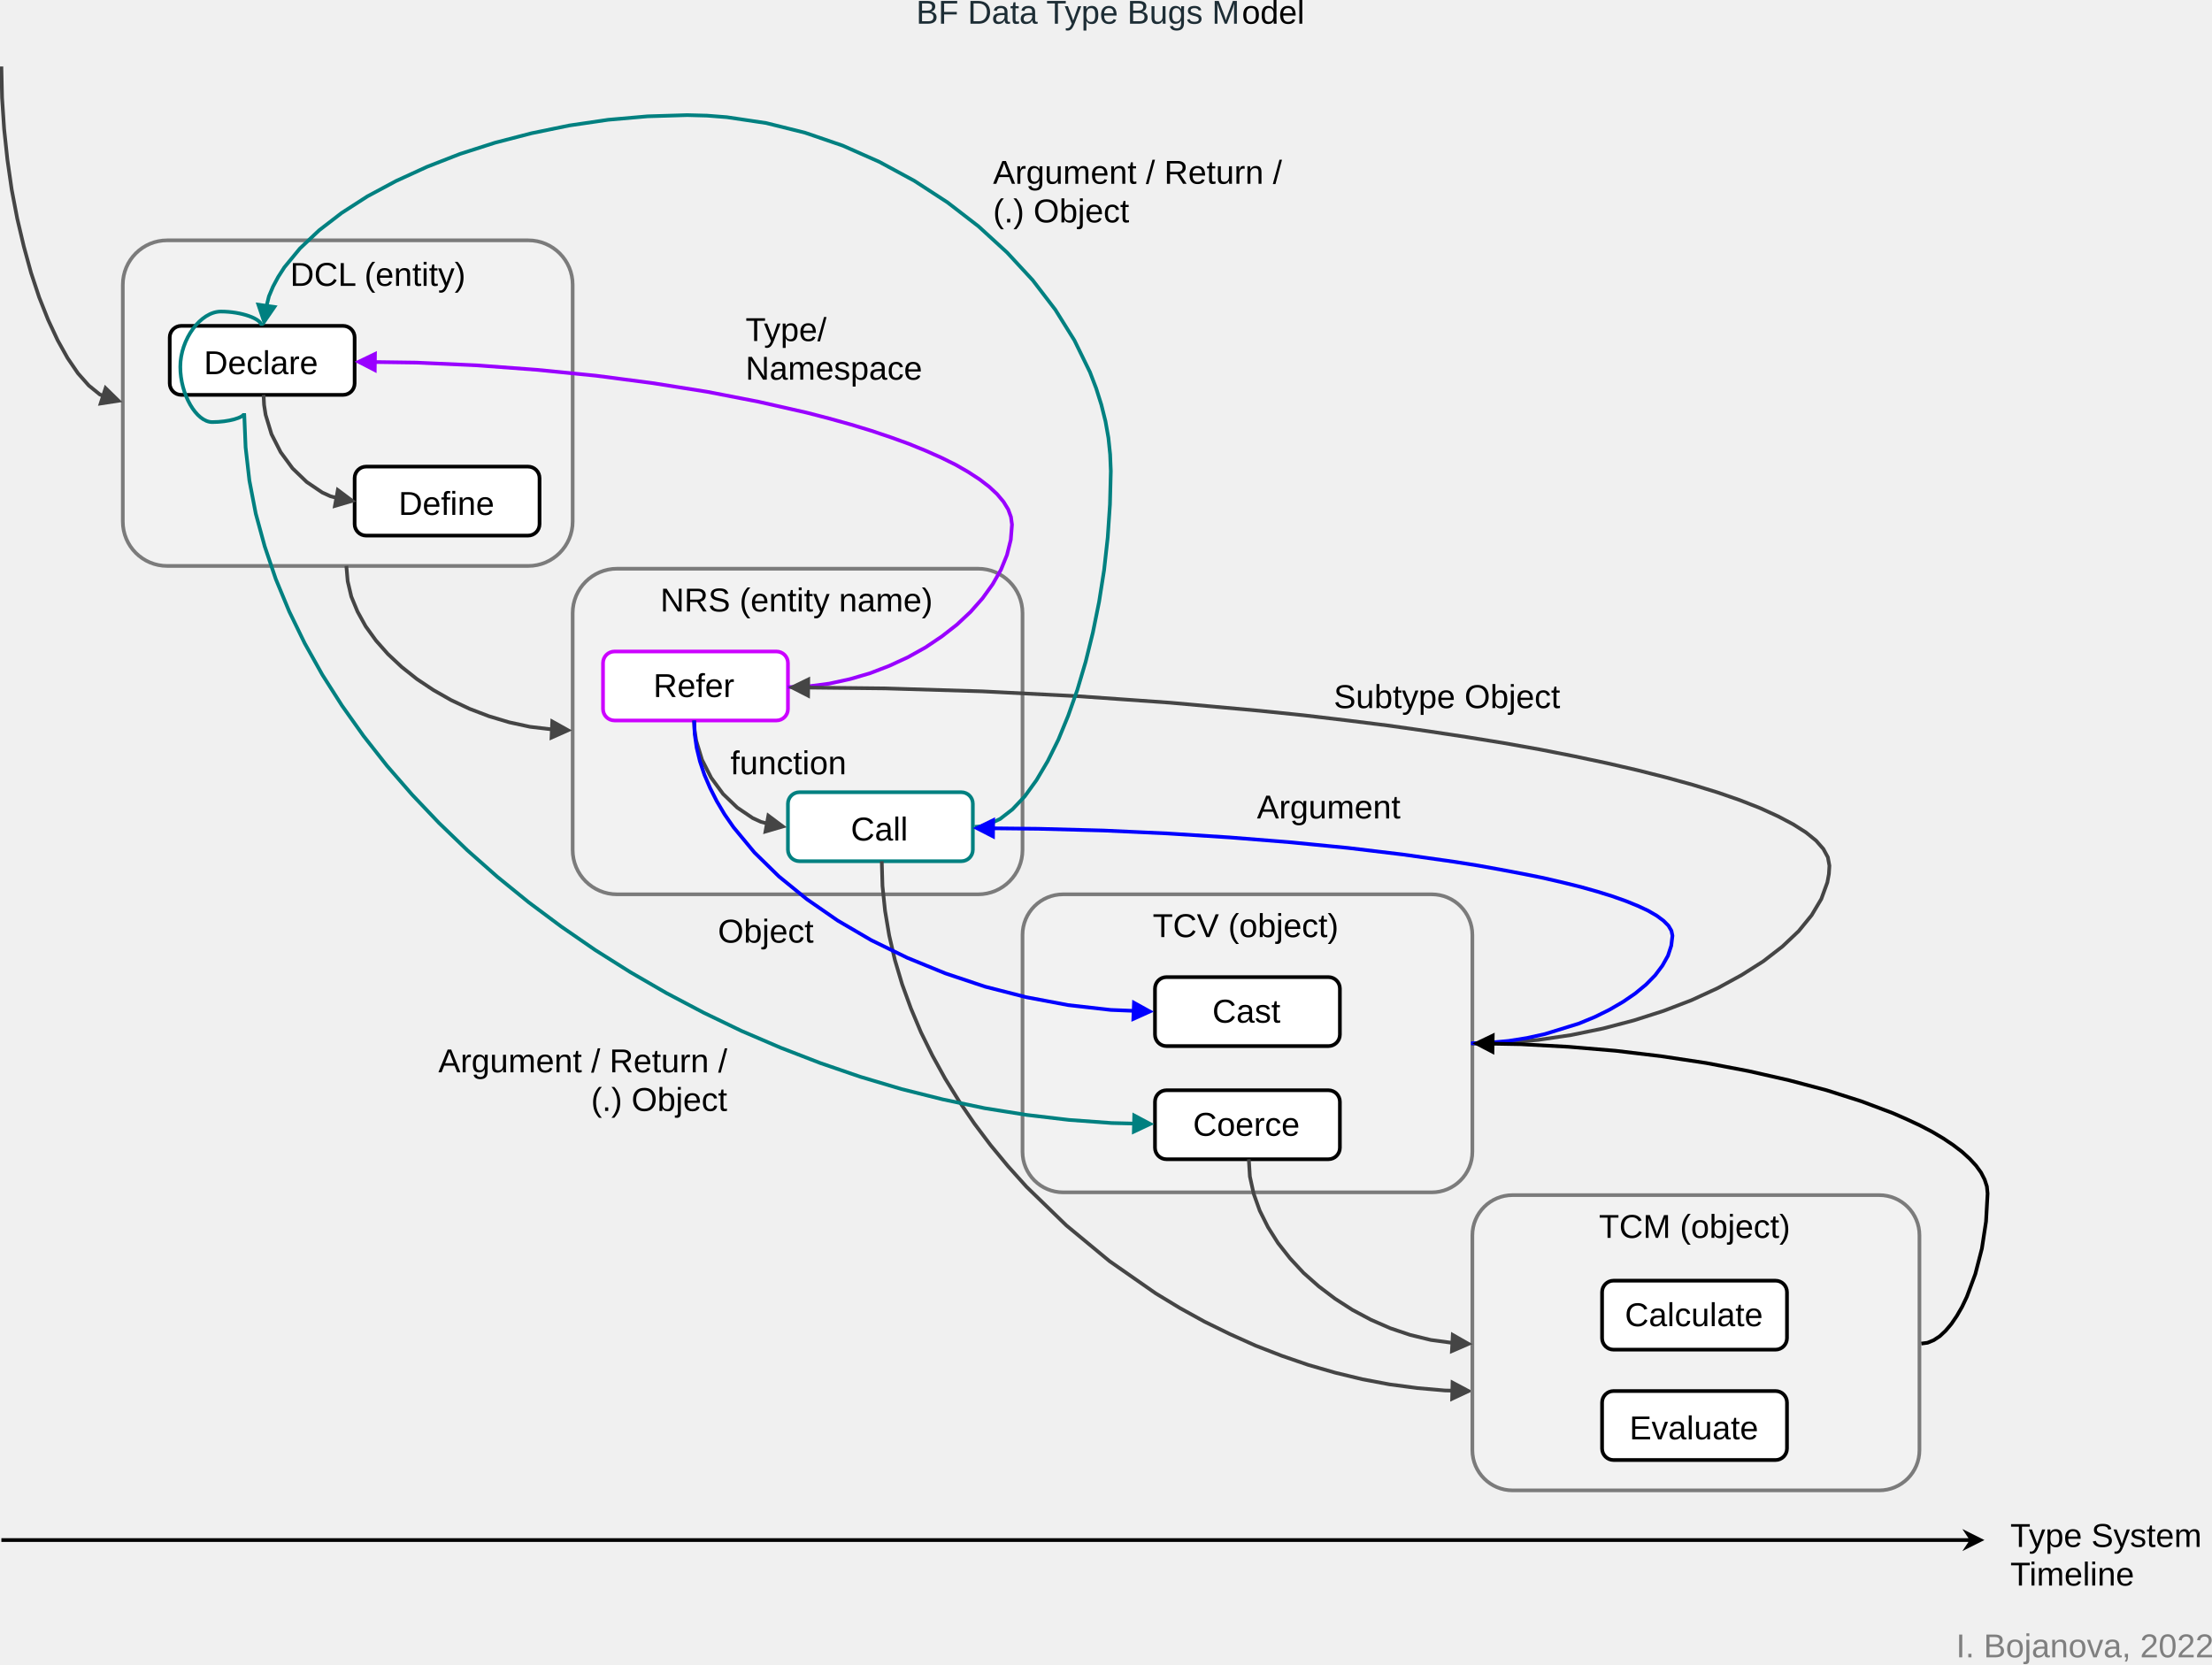
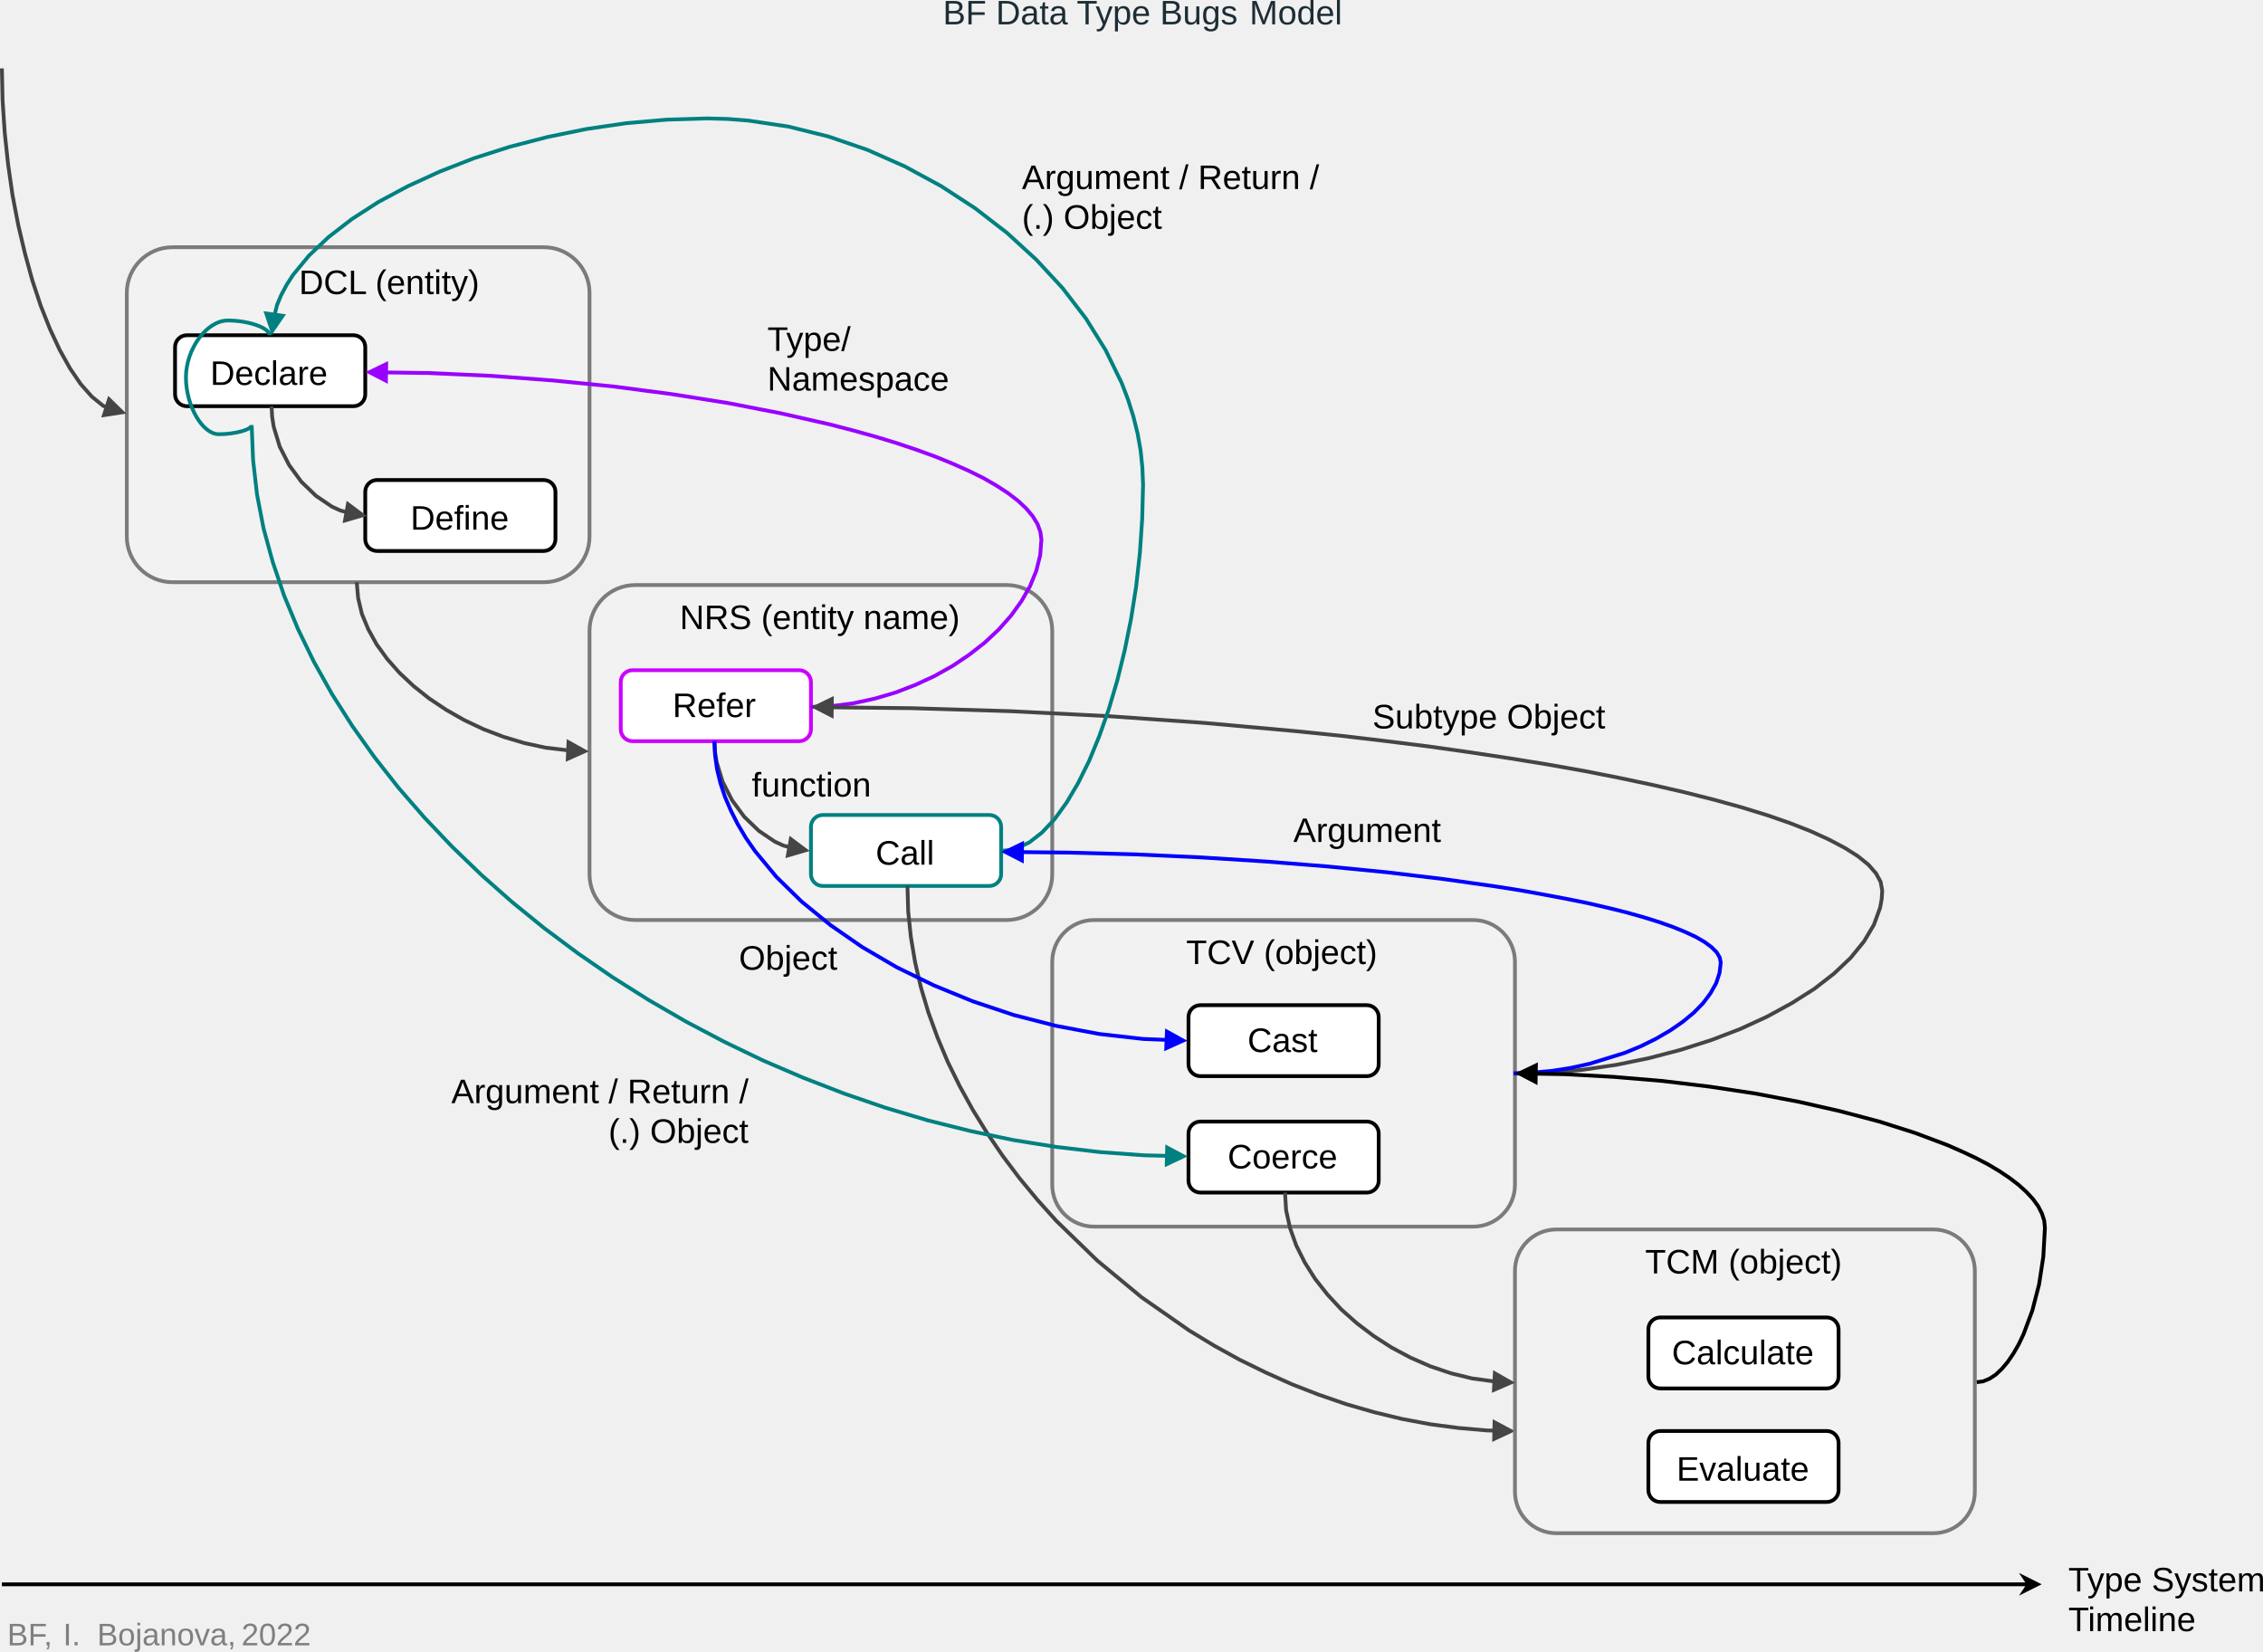
- <svg xmlns="http://www.w3.org/2000/svg" width="212.064mm" height="159.574mm" viewBox="0 0 212.064 159.574" version="1.1" id="svg1">
+ <svg xmlns="http://www.w3.org/2000/svg" width="210.919mm" height="153.962mm" viewBox="0 0 210.919 153.962" version="1.1" id="svg1" xml:space="preserve">
  <defs id="defs1">
+     <clipPath clipPathUnits="userSpaceOnUse" id="clipPath594">
+       <path d="M 0,0 H 717 V 334 H 0 Z" id="path592" />
+     </clipPath>
    <clipPath id="clip0">
-       <rect x="201" y="20" width="837" height="549" id="rect1" />
+       <rect x="104" y="143" width="985" height="489" id="rect685" />
+     </clipPath>
+     <clipPath id="clip0-9">
+       <rect x="122" y="272" width="912" height="352" id="rect908" />
+     </clipPath>
+     <clipPath id="clip0-4">
+       <rect x="122" y="272" width="912" height="317" id="rect1246" />
    </clipPath>
    <clipPath id="clip0-7">
-       <rect x="201" y="140" width="837" height="587" id="rect1-6" />
+       <rect x="122" y="272" width="928" height="352" id="rect1" />
+     </clipPath>
+     <clipPath id="clip0-6">
+       <rect x="122" y="272" width="926" height="321" id="rect1-5" />
+     </clipPath>
+     <clipPath id="clip0-0">
+       <rect x="122" y="272" width="919" height="321" id="rect1-4" />
+     </clipPath>
+     <clipPath id="clip0-90">
+       <rect x="121" y="270" width="913" height="355" id="rect1-7" />
+     </clipPath>
+     <clipPath id="clip0-60">
+       <rect x="121" y="270" width="913" height="301" id="rect1-3" />
+     </clipPath>
+     <clipPath id="clip0-07">
+       <rect x="352" y="301" width="378" height="504" id="rect1-8" />
+     </clipPath>
+     <clipPath id="clip0-98">
+       <rect x="121" y="270" width="913" height="301" id="rect1-87" />
    </clipPath>
    <clipPath id="clip0-3">
-       <rect x="76" y="130" width="763" height="769" id="rect1-1" />
-     </clipPath>
-     <clipPath id="clip0-73">
-       <rect x="80" y="63" width="935" height="590" id="rect1-5" />
+       <rect x="121" y="270" width="920" height="293" id="rect1-876" />
    </clipPath>
    <clipPath id="clip0-5">
-       <rect x="134" y="117" width="713" height="777" id="rect1-3" />
+       <rect x="95" y="267" width="896" height="547" id="rect1-2" />
+     </clipPath>
+     <clipPath id="clip0-63">
+       <rect x="95" y="267" width="864" height="433" id="rect1-21" />
+     </clipPath>
+     <clipPath id="clip0-1">
+       <rect x="33" y="-1" width="1182" height="611" id="rect1-50" />
+     </clipPath>
+     <clipPath id="clip0-52">
+       <rect x="320" y="-1" width="728" height="559" id="rect1-9" />
+     </clipPath>
+     <clipPath id="clip0-68">
+       <rect x="320" y="-1" width="728" height="544" id="rect1-97" />
+     </clipPath>
+     <clipPath id="clip0-10">
+       <rect x="320" y="39" width="728" height="504" id="rect1-6" />
+     </clipPath>
+     <clipPath id="clip0-37">
+       <rect x="270" y="350" width="728" height="440" id="rect1-51" />
+     </clipPath>
+     <clipPath id="clip0-41">
+       <rect x="270" y="318" width="728" height="472" id="rect1-57" />
+     </clipPath>
+     <clipPath id="clip0-50">
+       <rect x="320" y="39" width="728" height="504" id="rect1-98" />
+     </clipPath>
+     <clipPath id="clip0-48">
+       <rect x="320" y="71" width="728" height="472" id="rect1-0" />
+     </clipPath>
+     <clipPath id="clip0-02">
+       <rect x="320" y="39" width="728" height="504" id="rect1-09" />
+     </clipPath>
+     <clipPath id="clip0-59">
+       <rect x="320" y="71" width="728" height="472" id="rect1-04" />
+     </clipPath>
+     <clipPath id="clip0-16">
+       <rect x="320" y="71" width="728" height="472" id="rect1-35" />
    </clipPath>
    <clipPath id="clip0-8">
-       <rect x="77" y="89" width="762" height="805" id="rect1-8" />
-     </clipPath>
-     <clipPath id="clip0-1">
-       <rect x="219" y="229" width="618" height="343" id="rect1-82" />
+       <rect x="121" y="270" width="913" height="278" id="rect1-54" />
+     </clipPath>
+     <clipPath id="clip0-76">
+       <rect x="121" y="270" width="913" height="278" id="rect1-06" />
+     </clipPath>
+     <clipPath id="clip0-106">
+       <rect x="121" y="270" width="913" height="278" id="rect1-874" />
+     </clipPath>
+     <clipPath id="clip0-94">
+       <rect x="348" y="312" width="382" height="449" id="rect1-25" />
+     </clipPath>
+     <clipPath id="clip0-64">
+       <rect x="121" y="270" width="913" height="278" id="rect1-62" />
+     </clipPath>
+     <clipPath id="clip0-47">
+       <rect x="95" y="267" width="896" height="547" id="rect1-63" />
+     </clipPath>
+     <clipPath id="clip0-71">
+       <rect x="146" y="266" width="857" height="282" id="rect1-92" />
+     </clipPath>
+     <clipPath id="clip0-57">
+       <rect x="177" y="266" width="747" height="385" id="rect1-22" />
+     </clipPath>
+     <clipPath id="clip0-102">
+       <rect x="186" y="271" width="702" height="380" id="rect1-926" />
+     </clipPath>
+     <clipPath id="clip0-77">
+       <rect x="186" y="271" width="702" height="380" id="rect1-224" />
+     </clipPath>
+     <clipPath id="clip0-482">
+       <rect x="186" y="274" width="661" height="377" id="rect1-08" />
+     </clipPath>
+     <clipPath id="clip0-04">
+       <rect x="167" y="266" width="819" height="282" id="rect1-34" />
+     </clipPath>
+     <clipPath id="clip0-56">
+       <rect x="163" y="265" width="799" height="282" id="rect1-47" />
    </clipPath>
    <clipPath id="clip0-2">
-       <rect x="-14" y="161" width="810" height="623" id="rect1-4" />
+       <rect x="351" y="273" width="638" height="472" id="rect1-1" />
+     </clipPath>
+     <clipPath id="clip0-93">
+       <rect x="351" y="241" width="638" height="504" id="rect1-77" />
+     </clipPath>
+     <clipPath id="clip0-49">
+       <rect x="351" y="241" width="638" height="504" id="rect1-981" />
+     </clipPath>
+     <clipPath id="clip0-31">
+       <rect x="193" y="272" width="654" height="379" id="rect1-05" />
+     </clipPath>
+     <clipPath id="clip0-938">
+       <rect x="193" y="272" width="654" height="379" id="rect1-12" />
+     </clipPath>
+     <clipPath id="clip0-85">
+       <rect x="163" y="265" width="805" height="282" id="rect1-257" />
+     </clipPath>
+     <clipPath id="clip0-83">
+       <rect x="193" y="272" width="641" height="380" id="rect1-068" />
+     </clipPath>
+     <clipPath id="clip0-44">
+       <rect x="163" y="265" width="805" height="282" id="rect1-923" />
+     </clipPath>
+     <clipPath id="clip0-412">
+       <rect x="193" y="272" width="641" height="380" id="rect1-49" />
+     </clipPath>
+     <clipPath id="clip0-483">
+       <rect x="351" y="241" width="639" height="458" id="rect1-357" />
    </clipPath>
    <clipPath id="clip0-32">
-       <rect x="-14" y="165" width="810" height="619" id="rect1-13" />
+       <rect x="351" y="241" width="639" height="458" id="rect1-15" />
+     </clipPath>
+     <clipPath id="clip0-045">
+       <rect x="163" y="265" width="805" height="282" id="rect1-01" />
+     </clipPath>
+     <clipPath id="clip0-97">
+       <rect x="216" y="229" width="621" height="318" id="rect1-03" />
+     </clipPath>
+     <clipPath id="clip0-87">
+       <rect x="216" y="229" width="621" height="318" id="rect1-66" />
+     </clipPath>
+     <clipPath id="clip0-26">
+       <rect x="-19" y="165" width="814" height="597" id="rect1-73" />
+     </clipPath>
+     <clipPath id="clip0-89">
+       <rect x="77" y="89" width="762" height="777" id="rect1-40" />
+     </clipPath>
+     <clipPath id="clip0-91">
+       <rect x="216" y="229" width="621" height="318" id="rect1-229" />
+     </clipPath>
+     <clipPath id="clip0-564">
+       <rect x="-19" y="165" width="814" height="597" id="rect1-56" />
    </clipPath>
  </defs>
-   <g id="layer1" transform="translate(-30.44516,-189.4277)">
-     <g clip-path="url(#clip0-32)" transform="matrix(0.2645833,0,0,0.2645833,34.14933,143.5463)" id="g38">
+   <g id="layer1" transform="translate(1.622669,-160.5683)">
+     <g clip-path="url(#clip0-564)" transform="matrix(0.2645833,0,0,0.2645833,2.125552,114.6869)" id="g41">
      <path d="m 30.5,276.592 c 0,-8.887 7.204,-16.092 16.092,-16.092 H 177.408 c 8.888,0 16.092,7.205 16.092,16.092 v 85.816 c 0,8.888 -7.204,16.092 -16.092,16.092 H 46.592 c -8.887,0 -16.092,-7.204 -16.092,-16.092 z" stroke="#7b7b7b" stroke-width="1.333" stroke-miterlimit="8" fill="#f2f2f2" fill-rule="evenodd" id="path1" />
      <text font-family="Arial, Arial_MSFontService, sans-serif" font-weight="400" font-size="12px" transform="translate(91.1396,277)" id="text1">DCL (entity)</text>
      <path d="m 47.5,295.667 c 0,-2.301 1.865,-4.167 4.167,-4.167 h 58.666 c 2.302,0 4.167,1.866 4.167,4.167 v 16.666 c 0,2.302 -1.865,4.167 -4.167,4.167 H 51.667 c -2.301,0 -4.167,-1.865 -4.167,-4.167 z" stroke="#000000" stroke-width="1.333" stroke-miterlimit="8" fill="#ffffff" fill-rule="evenodd" id="path2" />
      <text font-family="Arial, Arial_MSFontService, sans-serif" font-weight="400" font-size="12px" transform="translate(59.8926,309)" id="text2">Declare</text>
      <path d="m 114.5,346.667 c 0,-2.301 1.866,-4.167 4.167,-4.167 h 58.666 c 2.302,0 4.167,1.866 4.167,4.167 v 16.666 c 0,2.302 -1.865,4.167 -4.167,4.167 h -58.666 c -2.301,0 -4.167,-1.865 -4.167,-4.167 z" stroke="#000000" stroke-width="1.333" stroke-miterlimit="8" fill="#ffffff" fill-rule="evenodd" id="path3" />
      <text font-family="Arial, Arial_MSFontService, sans-serif" font-weight="400" font-size="12px" transform="translate(130.426,360)" id="text3">Define</text>
      <path d="M 0.034,-0.666 3.659,-0.478 7.352,0.091 14.444,2.237 c 0.037,0.011 0.074,0.026 0.109,0.044 l 6.5,3.312 c 0.032,0.016 0.063,0.035 0.092,0.057 l 5.875,4.312 c 0.031,0.022 0.059,0.048 0.086,0.075 l 4.938,5.125 c 0.026,0.027 0.05,0.057 0.072,0.088 l 3.812,5.625 c 0.021,0.03 0.039,0.063 0.054,0.096 l 1.375,3 c 0.016,0.035 0.029,0.07 0.038,0.107 l 0.739,2.789 -1.289,0.342 -0.739,-2.789 0.038,0.107 -1.375,-3 0.054,0.096 -3.812,-5.625 0.072,0.088 -4.938,-5.125 0.086,0.075 -5.875,-4.312 0.092,0.057 -6.5,-3.312 0.109,0.044 L 7.148,1.409 3.591,0.853 -0.034,0.666 Z M 41.189,25.017 38.673,33.6 33.316,26.438 Z" fill="#454545" transform="matrix(0,1,1,0,81.5001,316.5)" id="path4" />
      <path d="m 0.015,-0.667 11.375,0.25 11.342,0.751 11.152,1.19 10.899,1.566 10.468,2.005 10.09,2.381 9.586,2.631 8.908,2.947 8.224,3.263 7.411,3.453 6.543,3.647 5.551,3.781 4.504,3.99 c 0.028,0.024 0.053,0.05 0.075,0.078 l 3.25,4 c 0.046,0.056 0.082,0.118 0.107,0.185 l 0.682,1.808 -1.248,0.47 -0.682,-1.808 0.107,0.185 -3.25,-4 0.075,0.078 -4.371,-3.885 -5.449,-3.719 -6.457,-3.603 -7.339,-3.422 -8.151,-3.237 -8.842,-2.928 L 65.034,8.774 54.999,6.405 44.593,4.41 33.742,2.85 22.643,1.665 11.36,0.917 -0.015,0.667 Z M 122.957,35.002 l -1.36,8.84 -6.256,-6.392 z" fill="#454545" transform="matrix(0,1,1,0,-13.5,197.5)" id="path5" />
      <path d="m 193.5,395.592 c 0,-8.887 7.205,-16.092 16.092,-16.092 h 130.816 c 8.888,0 16.092,7.205 16.092,16.092 v 85.816 c 0,8.888 -7.204,16.092 -16.092,16.092 H 209.592 c -8.887,0 -16.092,-7.204 -16.092,-16.092 z" stroke="#7b7b7b" stroke-width="1.333" stroke-miterlimit="8" fill="#f2f2f2" fill-rule="evenodd" id="path6" />
      <text font-family="Arial, Arial_MSFontService, sans-serif" font-weight="400" font-size="12px" transform="translate(225.279,395)" id="text6">NRS (entity name)</text>
      <path d="m 204.5,413.667 c 0,-2.301 1.866,-4.167 4.167,-4.167 h 58.666 c 2.302,0 4.167,1.866 4.167,4.167 v 16.666 c 0,2.302 -1.865,4.167 -4.167,4.167 h -58.666 c -2.301,0 -4.167,-1.865 -4.167,-4.167 z" stroke="#cc00ff" stroke-width="1.333" stroke-miterlimit="8" fill="#ffffff" fill-rule="evenodd" id="path7" />
      <text font-family="Arial, Arial_MSFontService, sans-serif" font-weight="400" font-size="12px" transform="translate(222.75,426)" id="text7">Refer</text>
      <path d="m 271.5,464.667 c 0,-2.301 1.866,-4.167 4.167,-4.167 h 58.666 c 2.302,0 4.167,1.866 4.167,4.167 v 16.666 c 0,2.302 -1.865,4.167 -4.167,4.167 h -58.666 c -2.301,0 -4.167,-1.865 -4.167,-4.167 z" stroke="#008080" stroke-width="1.333" stroke-miterlimit="8" fill="#ffffff" fill-rule="evenodd" id="path8" />
      <text font-family="Arial, Arial_MSFontService, sans-serif" font-weight="400" font-size="12px" transform="translate(294.283,478)" id="text8">Call</text>
      <path d="M 0.034,-0.666 3.659,-0.478 7.352,0.091 14.444,2.237 c 0.037,0.011 0.074,0.026 0.109,0.044 l 6.5,3.312 c 0.032,0.016 0.063,0.035 0.092,0.057 l 5.875,4.312 c 0.031,0.022 0.059,0.048 0.086,0.075 l 4.938,5.125 c 0.026,0.027 0.05,0.057 0.072,0.088 l 3.812,5.625 c 0.021,0.03 0.039,0.063 0.054,0.096 l 1.375,3 c 0.016,0.035 0.029,0.07 0.038,0.107 l 0.739,2.789 -1.289,0.342 -0.739,-2.789 0.038,0.107 -1.375,-3 0.054,0.096 -3.812,-5.625 0.072,0.088 -4.938,-5.125 0.086,0.075 -5.875,-4.312 0.092,0.057 -6.5,-3.312 0.109,0.044 L 7.148,1.409 3.591,0.853 -0.034,0.666 Z M 41.189,25.017 38.673,33.6 33.316,26.438 Z" fill="#454545" transform="matrix(0,1,1,0,237.5,434.5)" id="path9" />
      <path d="m 186.556,438.472 -8.59,-1.019 -7.563,-1.635 -7.362,-2.2 -7.109,-2.704 -6.797,-3.207 -6.42,-3.649 -6.04,-4.024 -5.546,-4.408 -5.041,-4.723 -4.355,-4.92 -3.791,-5.239 -2.981,-5.38 -2.283,-5.505 c -0.013,-0.033 -0.024,-0.067 -0.032,-0.102 l -1.313,-5.563 c -0.007,-0.031 -0.012,-0.063 -0.015,-0.095 l -0.482,-5.541 1.328,-0.116 0.482,5.542 -0.015,-0.096 1.312,5.563 -0.033,-0.102 2.218,5.37 2.894,5.244 3.709,5.137 4.269,4.83 4.959,4.652 5.455,4.342 5.96,3.975 6.33,3.602 6.702,3.167 7.017,2.672 7.263,2.175 7.437,1.614 8.59,1.019 z m -1.077,-4.717 7.815,4.349 -8.168,3.643 z" fill="#454545" id="path10" />
      <path d="m 512.891,678.046 -3.398,-0.085 -10.041,-0.877 -9.967,-1.316 -9.974,-1.881 -9.845,-2.382 -9.778,-2.82 -9.658,-3.322 -9.524,-3.697 -9.345,-4.201 -9.207,-4.509 -8.966,-4.953 -8.774,-5.326 -16.786,-11.71 -15.668,-12.971 -14.477,-14.035 -6.719,-7.47 -6.33,-7.646 -5.894,-7.837 -5.518,-8.088 -5.079,-8.212 -4.642,-8.403 -4.202,-8.528 -3.641,-8.661 -3.2,-8.78 -2.637,-8.851 -2.073,-8.914 -1.508,-8.978 -0.943,-9.042 -0.263,-9.032 1.332,-0.038 0.257,8.932 0.932,8.959 1.492,8.897 2.052,8.835 2.612,8.775 3.176,8.72 3.608,8.589 4.174,8.472 4.608,8.347 5.046,8.162 5.482,8.038 5.856,7.788 6.295,7.604 6.655,7.405 14.399,13.965 15.581,12.904 16.715,11.664 8.726,5.299 8.909,4.923 9.167,4.49 9.281,4.174 9.475,3.679 9.593,3.302 9.722,2.805 9.779,2.368 9.902,1.869 9.908,1.31 9.958,0.872 3.398,0.085 z m -1.217,-4.699 7.898,4.198 -8.097,3.8 z" fill="#454545" id="path11" />
      <path d="M -13.5,730.833 H 699.712 v 1.334 H -13.5 Z m 713.21,0.667 -2.666,-4 8,4 -8,4 z" id="path12" />
      <path d="m 356.5,512.228 c 0,-8.134 6.594,-14.728 14.728,-14.728 h 133.544 c 8.134,0 14.728,6.594 14.728,14.728 v 78.544 c 0,8.134 -6.594,14.728 -14.728,14.728 H 371.228 c -8.134,0 -14.728,-6.594 -14.728,-14.728 z" stroke="#7b7b7b" stroke-width="1.333" stroke-miterlimit="8" fill="#f2f2f2" fill-rule="evenodd" id="path13" />
      <text font-family="Arial, Arial_MSFontService, sans-serif" font-weight="400" font-size="12px" transform="translate(403.677,513)" id="text13">TCV (object)</text>
      <path d="m 404.5,531.667 c 0,-2.301 1.866,-4.167 4.167,-4.167 h 58.666 c 2.302,0 4.167,1.866 4.167,4.167 v 16.666 c 0,2.302 -1.865,4.167 -4.167,4.167 h -58.666 c -2.301,0 -4.167,-1.865 -4.167,-4.167 z" stroke="#000000" stroke-width="1.333" stroke-miterlimit="8" fill="#ffffff" fill-rule="evenodd" id="path14" />
      <text font-family="Arial, Arial_MSFontService, sans-serif" font-weight="400" font-size="12px" transform="translate(425.284,544)" id="text14">Cast</text>
      <path d="m 404.5,572.667 c 0,-2.301 1.866,-4.167 4.167,-4.167 h 58.666 c 2.302,0 4.167,1.866 4.167,4.167 v 16.666 c 0,2.302 -1.865,4.167 -4.167,4.167 h -58.666 c -2.301,0 -4.167,-1.865 -4.167,-4.167 z" stroke="#000000" stroke-width="1.333" stroke-miterlimit="8" fill="#ffffff" fill-rule="evenodd" id="path15" />
      <text font-family="Arial, Arial_MSFontService, sans-serif" font-weight="400" font-size="12px" transform="translate(418.284,585)" id="text15">Coerce</text>
      <path d="m 519.5,621.092 c 0,-8.059 6.533,-14.592 14.592,-14.592 h 132.817 c 8.058,0 14.591,6.533 14.591,14.592 v 77.817 c 0,8.058 -6.533,14.591 -14.591,14.591 H 534.092 c -8.059,0 -14.592,-6.533 -14.592,-14.591 z" stroke="#7b7b7b" stroke-width="1.333" stroke-miterlimit="8" fill="#f2f2f2" fill-rule="evenodd" id="path16" />
      <text font-family="Arial, Arial_MSFontService, sans-serif" font-weight="400" font-size="12px" transform="translate(565.367,622)" id="text16">TCM (object)</text>
      <path d="m 566.5,641.667 c 0,-2.301 1.866,-4.167 4.167,-4.167 h 58.666 c 2.302,0 4.167,1.866 4.167,4.167 v 16.666 c 0,2.302 -1.865,4.167 -4.167,4.167 h -58.666 c -2.301,0 -4.167,-1.865 -4.167,-4.167 z" stroke="#000000" stroke-width="1.333" stroke-miterlimit="8" fill="#ffffff" fill-rule="evenodd" id="path17" />
      <text font-family="Arial, Arial_MSFontService, sans-serif" font-weight="400" font-size="12px" transform="translate(574.76,654)" id="text17">Calculate</text>
      <path d="m 566.5,681.667 c 0,-2.301 1.866,-4.167 4.167,-4.167 h 58.666 c 2.302,0 4.167,1.866 4.167,4.167 v 16.666 c 0,2.302 -1.865,4.167 -4.167,4.167 h -58.666 c -2.301,0 -4.167,-1.865 -4.167,-4.167 z" stroke="#000000" stroke-width="1.333" stroke-miterlimit="8" fill="#ffffff" fill-rule="evenodd" id="path18" />
      <text font-family="Arial, Arial_MSFontService, sans-serif" font-weight="400" font-size="12px" transform="translate(576.426,695)" id="text18">Evaluate</text>
      <path d="m 397.56,581.257 -8.773,-0.213 -15.47,-1.127 -15.404,-1.815 -15.278,-2.441 -15.157,-3.194 -15.024,-3.755 -14.904,-4.446 -14.588,-5.008 -14.399,-5.571 -14.148,-6.072 -13.776,-6.637 -13.522,-7.136 -13.085,-7.575 -12.709,-8.013 -12.336,-8.515 -11.832,-8.827 -11.397,-9.267 -10.834,-9.581 -10.333,-9.957 -9.708,-10.208 -9.145,-10.522 -8.521,-10.838 -7.832,-11.026 -7.144,-11.215 -6.394,-11.407 -5.643,-11.597 -4.891,-11.786 -4.016,-11.854 -3.262,-11.913 -2.324,-12.05 -1.383,-12.113 -0.494,-12.051 1.332,-0.054 0.487,11.954 1.367,12.012 2.301,11.95 3.238,11.837 3.984,11.771 4.859,11.714 5.607,11.528 6.356,11.343 7.106,11.159 7.793,10.974 8.479,10.788 9.105,10.478 9.667,10.166 10.291,9.919 10.792,9.544 11.353,9.233 11.792,8.798 12.29,8.485 12.666,7.987 13.039,7.55 13.479,7.114 13.723,6.613 14.103,6.053 14.351,5.554 14.536,4.992 14.846,4.429 14.976,3.745 15.093,3.181 15.223,2.434 15.345,1.81 15.405,1.123 8.773,0.213 z m -1.22,-4.698 7.901,4.193 -8.095,3.805 z" fill="#008080" id="path19" />
      <path d="m 512.825,660.792 -8.468,-1.142 -7.506,-1.825 -7.305,-2.454 -7.055,-3.083 -6.733,-3.585 -6.36,-4.091 -5.98,-4.529 -5.539,-4.907 -4.921,-5.296 -4.411,-5.604 -3.665,-5.806 -3.032,-6.058 -2.219,-6.198 -1.399,-6.331 c -0.007,-0.034 -0.012,-0.068 -0.014,-0.103 l -0.383,-6.239 1.33,-0.082 0.384,6.239 -0.014,-0.102 1.351,6.169 2.156,6.051 2.968,5.943 3.585,5.693 4.34,5.521 4.828,5.205 5.461,4.843 5.895,4.47 6.265,4.035 6.642,3.54 6.945,3.041 7.195,2.422 7.369,1.8 8.468,1.142 z m -1.028,-4.726 7.774,4.423 -8.203,3.565 z" fill="#454545" id="path20" />
      <path d="m 397.413,540.416 -8.963,-0.359 -15.486,-1.754 -15.299,-2.882 -14.917,-3.822 -14.421,-4.826 -13.791,-5.64 -13.102,-6.393 -12.232,-7.149 -11.23,-7.777 -10.167,-8.281 -8.92,-8.728 -7.609,-9.176 -3.285,-4.733 -2.838,-4.79 -2.459,-4.851 -2.08,-4.851 -1.645,-4.927 -1.203,-4.993 -0.7,-5.001 -0.232,-4.952 1.332,-0.062 0.221,4.83 0.675,4.874 1.172,4.882 1.605,4.823 2.045,4.774 2.416,4.774 2.787,4.71 3.215,4.642 7.516,9.074 8.83,8.647 10.083,8.219 11.144,7.722 12.144,7.102 13.022,6.357 13.71,5.61 14.328,4.799 14.833,3.803 15.202,2.868 15.389,1.746 8.964,0.358 z m -1.145,-4.717 7.833,4.317 -8.153,3.677 z" fill="#0000ff" id="path21" />
      <path d="m 121.175,303.927 15.647,0.219 22.146,1.001 21.769,1.626 21.329,2.126 20.521,2.69 19.705,3.128 18.71,3.629 17.395,3.941 8.208,2.13 7.886,2.191 7.391,2.254 7.081,2.381 6.576,2.38 6.15,2.51 5.644,2.508 5.212,2.574 4.6,2.645 4.156,2.706 3.543,2.718 2.924,2.729 2.367,2.808 c 0.022,0.025 0.041,0.052 0.058,0.08 l 1.688,2.75 c 0.023,0.039 0.043,0.079 0.058,0.121 l 1,2.75 c 0.016,0.045 0.028,0.091 0.034,0.138 l 0.375,2.75 c 0.007,0.047 0.008,0.095 0.004,0.143 l -0.437,5.5 c -0.003,0.037 -0.009,0.073 -0.018,0.109 l -1.375,5.5 -2.217,5.464 -3.039,5.33 -3.725,5.183 -4.354,4.928 -4.981,4.67 -5.483,4.288 -5.975,4.028 -6.423,3.592 -6.795,3.148 -7.041,2.704 -7.301,2.143 -7.483,1.636 -7.618,1.01 -7.703,0.311 -0.054,-1.332 7.583,-0.301 7.507,-0.99 7.393,-1.614 7.198,-2.107 6.959,-2.67 6.705,-3.102 6.328,-3.534 5.899,-3.972 5.392,-4.211 4.894,-4.581 4.271,-4.822 3.65,-5.067 2.961,-5.17 2.158,-5.286 1.375,-5.5 -0.018,0.109 0.438,-5.5 0.004,0.143 -0.375,-2.75 0.034,0.138 -1,-2.75 0.058,0.121 -1.687,-2.75 0.058,0.08 -2.258,-2.692 -2.825,-2.646 -3.458,-2.657 -4.094,-2.669 -4.525,-2.605 -5.163,-2.551 -5.606,-2.492 -6.1,-2.49 -6.548,-2.37 -7.045,-2.369 -7.359,-2.246 -7.864,-2.184 -8.167,-2.12 -17.355,-3.933 -18.665,-3.622 -19.67,-3.122 -20.479,-2.685 -21.296,-2.124 -21.731,-1.623 -22.104,-1 -15.646,-0.219 z m 1.268,4.685 -7.943,-4.112 8.055,-3.888 z" fill="#9900ff" id="path22" />
      <text font-family="Arial, Arial_MSFontService, sans-serif" font-weight="400" font-size="12px" transform="translate(246.135,515)" id="text22">Object</text>
      <text font-family="Arial, Arial_MSFontService, sans-serif" font-weight="400" font-size="12px" transform="translate(250.674,454)" id="text23">function</text>
      <text font-family="Arial, Arial_MSFontService, sans-serif" font-weight="400" font-size="12px" transform="translate(345.819,240)" id="text24">Argument / Return /</text>
      <text font-family="Arial, Arial_MSFontService, sans-serif" font-weight="400" font-size="12px" transform="translate(345.819,254)" id="text25">(.) Object</text>
      <text font-family="Arial, Arial_MSFontService, sans-serif" font-weight="400" font-size="12px" transform="translate(469.277,430)" id="text26">Subtype Object</text>
      <path d="m 278.173,421.904 28.647,0.304 35.075,1.063 34.514,1.751 33.7,2.376 32.576,2.938 15.821,1.626 15.385,1.813 15.004,1.876 14.574,2.064 14.068,2.126 13.507,2.188 13.01,2.315 12.387,2.439 11.822,2.502 11.137,2.565 10.389,2.629 9.763,2.691 8.957,2.755 8.147,2.82 7.338,2.885 6.47,2.951 5.597,2.955 4.671,2.964 3.751,3.045 c 0.029,0.024 0.056,0.05 0.081,0.079 l 2.625,3 c 0.033,0.037 0.061,0.078 0.085,0.121 l 1.625,3 c 0.033,0.062 0.057,0.128 0.069,0.197 l 0.563,3.063 c 0.01,0.053 0.013,0.107 0.009,0.162 l -0.187,3 -0.572,3.141 c -0.007,0.037 -0.017,0.073 -0.03,0.108 l -2.187,6 c -0.014,0.039 -0.032,0.077 -0.054,0.113 l -3.5,5.875 c -0.016,0.028 -0.035,0.055 -0.056,0.08 l -4.687,5.75 -5.934,5.625 -6.987,5.418 -7.926,5.036 -8.725,4.772 -9.541,4.396 -10.166,3.892 -10.785,3.45 -11.221,2.947 -11.598,2.383 -11.912,1.757 -12.101,1.067 -12.18,0.333 -0.037,-1.333 12.1,-0.329 12.024,-1.057 11.838,-1.744 11.527,-2.367 11.154,-2.927 10.715,-3.426 10.084,-3.857 9.459,-4.355 8.65,-4.728 7.824,-4.964 6.888,-5.332 5.816,-5.5 4.688,-5.75 -0.056,0.08 3.5,-5.875 -0.054,0.113 2.188,-6 -0.03,0.108 0.553,-2.984 0.188,-3 0.009,0.162 -0.562,-3.062 0.069,0.197 -1.625,-3 0.085,0.122 -2.625,-3 0.081,0.078 -3.624,-2.955 -4.579,-2.91 -5.528,-2.921 -6.405,-2.924 -7.287,-2.865 -8.103,-2.805 -8.918,-2.745 -9.736,-2.684 -10.362,-2.621 -11.113,-2.56 -11.803,-2.498 -12.363,-2.436 -12.99,-2.31 -13.493,-2.187 -14.056,-2.124 -14.552,-2.061 -14.996,-1.874 -15.365,-1.812 -15.804,-1.624 -32.549,-2.936 -33.675,-2.375 -34.486,-1.749 -35.05,-1.062 -28.646,-0.305 z m 1.284,4.681 -7.957,-4.085 8.042,-3.915 z" fill="#454545" id="path26" />
      <text font-family="Arial, Arial_MSFontService, sans-serif" font-weight="400" font-size="12px" transform="translate(441.433,470)" id="text27">Argument</text>
      <text font-family="Arial, Arial_MSFontService, sans-serif" font-weight="400" font-size="12px" transform="translate(714.425,734)" id="text28">Type System</text>
      <text font-family="Arial, Arial_MSFontService, sans-serif" font-weight="400" font-size="12px" transform="translate(714.425,748)" id="text29">Timeline</text>
      <path d="m -6.442,1.574 -4.086,1.01 0.099,-0.033 -3.562,1.5 -3.444,1.848 -3.454,2.223 -6.748,5.578 -6.503,6.881 -6.269,8.136 -5.968,9.267 -5.535,10.329 -5.106,11.15 -4.673,11.965 -4.049,12.648 -3.427,13.214 -2.805,13.655 -2.056,14.025 -1.246,14.211 -0.435,14.337 0.188,7.15 0.561,7.153 2.12,14.204 3.487,13.999 4.671,13.633 5.854,13.196 6.852,12.64 7.785,11.954 8.656,11.206 9.402,10.27 10.024,9.273 10.64,8.148 11.072,6.901 11.44,5.592 5.821,2.226 5.9,1.862 5.961,1.489 5.955,1.053 5.953,0.618 6.021,0.247 12.018,-0.313 11.972,-0.811 11.784,-1.31 11.47,-1.809 11.097,-2.244 10.597,-2.619 10.096,-2.992 9.342,-3.302 8.657,-3.551 7.769,-3.855 6.832,-4.039 5.823,-4.217 4.62,-4.381 -0.068,0.075 3.5,-4.5 -0.078,0.128 2.125,-4.563 -0.043,0.124 0.562,-2.313 -0.017,0.104 0.19,-2.343 1.329,0.108 -0.19,2.343 c -0.002,0.035 -0.008,0.069 -0.016,0.104 l -0.563,2.312 c -0.01,0.043 -0.025,0.084 -0.043,0.124 l -2.125,4.562 c -0.021,0.046 -0.048,0.089 -0.078,0.128 l -3.5,4.5 c -0.021,0.027 -0.044,0.052 -0.068,0.075 l -4.755,4.494 -5.927,4.283 -6.918,4.086 -7.856,3.895 -8.718,3.574 -9.408,3.323 -10.154,3.008 -10.653,2.631 -11.153,2.256 -11.53,1.816 -11.841,1.315 -12.028,0.814 -12.107,0.312 -6.104,-0.253 -6.047,-0.632 -6.045,-1.072 -6.039,-1.511 -5.975,-1.888 -5.929,-2.274 -11.56,-5.658 -11.178,-6.974 -10.735,-8.227 -10.101,-9.352 -9.473,-10.355 -8.719,-11.294 -7.84,-12.046 -6.898,-12.735 -5.896,-13.304 -4.704,-13.743 -3.513,-14.125 -2.13,-14.296 -0.564,-7.222 -0.188,-7.225 0.44,-14.413 1.254,-14.289 2.069,-14.1 2.82,-13.72 3.448,-13.286 4.076,-12.727 4.702,-12.035 5.144,-11.225 5.59,-10.421 6.032,-9.358 6.356,-8.239 6.622,-6.994 6.877,-5.672 3.546,-2.277 3.556,-1.902 3.562,-1.5 c 0.032,-0.013 0.065,-0.024 0.099,-0.033 L -6.762,0.28 Z M -8.479,-2.848 0,0 -7.366,5.074 Z" fill="#008080" transform="matrix(0,1,1,0,81.5,291.5)" id="path29" />
      <path d="m 345.173,472.904 17.084,0.179 23.573,0.626 23.138,1.063 22.637,1.438 21.886,1.751 21.012,2.063 19.826,2.377 18.577,2.626 8.698,1.377 8.327,1.502 7.943,1.502 7.445,1.501 7.019,1.629 6.572,1.627 6.021,1.693 5.454,1.693 4.963,1.758 4.34,1.761 3.781,1.763 3.178,1.84 2.501,1.855 c 0.026,0.019 0.051,0.04 0.073,0.063 l 1.813,1.813 c 0.04,0.04 0.075,0.085 0.104,0.134 l 1.062,1.812 c 0.037,0.063 0.063,0.131 0.078,0.202 l 0.375,1.813 c 0.014,0.071 0.018,0.143 0.009,0.215 l -0.438,3.625 c -0.005,0.043 -0.014,0.086 -0.028,0.128 l -1.187,3.625 c -0.014,0.041 -0.031,0.081 -0.053,0.118 l -2,3.563 -2.673,3.574 -3.37,3.442 -3.989,3.297 -4.422,3.035 -4.979,2.902 -5.353,2.646 -5.79,2.394 -12.37,3.833 -6.553,1.452 -6.727,1.069 -6.857,0.631 -6.877,0.242 -0.047,-1.332 6.803,-0.238 6.768,-0.619 6.649,-1.055 6.446,-1.424 12.256,-3.792 5.709,-2.356 5.272,-2.604 4.896,-2.848 4.328,-2.965 3.886,-3.202 3.255,-3.308 2.577,-3.427 2,-3.562 -0.052,0.119 1.187,-3.625 -0.028,0.127 0.437,-3.625 0.009,0.215 -0.375,-1.812 0.078,0.202 -1.063,-1.813 0.104,0.134 -1.812,-1.812 0.073,0.064 -2.374,-1.771 -3.072,-1.785 -3.719,-1.737 -4.285,-1.739 -4.912,-1.742 -5.42,-1.682 -5.98,-1.682 -6.553,-1.623 -6.981,-1.621 -7.43,-1.498 -7.932,-1.499 -8.298,-1.498 -8.677,-1.373 -18.548,-2.624 -19.799,-2.373 -20.988,-2.061 -21.864,-1.75 -22.613,-1.436 -23.112,-1.062 -23.552,-0.625 -17.084,-0.18 z m 1.285,4.68 -7.958,-4.084 8.042,-3.915 z" fill="#0000ff" id="path30" />
      <path d="m 74.5,323.134 c 0,1.617 -5.792,3.233 -11.585,3.233 -5.792,0 -11.585,-10.015 -11.585,-20.029 0,-10.015 7.363,-20.03 14.726,-20.03 7.363,0 14.726,2.596 14.726,5.192" stroke="#008080" stroke-width="1.333" stroke-linejoin="round" stroke-miterlimit="10" fill="none" fill-rule="evenodd" id="path31" />
      <text font-family="Arial, Arial_MSFontService, sans-serif" font-weight="400" font-size="12px" transform="translate(144.825,562)" id="text31">Argument / Return /</text>
      <text font-family="Arial, Arial_MSFontService, sans-serif" font-weight="400" font-size="12px" transform="translate(200.158,576)" id="text32">(.) Object</text>
      <text font-family="Arial, Arial_MSFontService, sans-serif" font-weight="400" font-size="12px" transform="translate(256.147,297)" id="text33">Type/</text>
      <text font-family="Arial, Arial_MSFontService, sans-serif" font-weight="400" font-size="12px" transform="translate(256.147,311)" id="text34">Namespace</text>
      <path d="m 526.178,550.953 10.834,0.193 17.337,0.938 17.082,1.439 16.711,2.003 16.145,2.44 15.463,2.942 14.585,3.317 13.711,3.631 12.594,4.009 11.344,4.261 5.159,2.264 4.827,2.256 4.463,2.325 4.032,2.393 3.657,2.458 3.221,2.461 2.793,2.536 2.353,2.541 1.863,2.561 c 0.02,0.028 0.038,0.057 0.054,0.088 l 1.312,2.562 c 0.017,0.032 0.03,0.064 0.041,0.098 l 0.813,2.5 c 0.014,0.046 0.024,0.093 0.029,0.141 l 0.25,2.563 c 0.003,0.034 0.004,0.068 0.002,0.102 l -0.562,10.125 -1.507,9.876 -2.388,9.253 -3.083,8.316 -1.773,3.741 -1.9,3.297 -2.026,2.98 -2.105,2.493 -2.177,2.055 c -0.028,0.026 -0.059,0.05 -0.091,0.071 l -2.187,1.438 c -0.035,0.022 -0.072,0.042 -0.11,0.058 l -2.25,0.937 c -0.054,0.023 -0.11,0.038 -0.168,0.046 l -2.248,0.301 -0.177,-1.321 2.248,-0.302 -0.168,0.046 2.25,-0.938 -0.11,0.058 2.188,-1.437 -0.091,0.072 2.073,-1.946 2.02,-2.382 1.974,-2.895 1.85,-3.203 1.728,-3.633 3.042,-8.185 2.361,-9.122 1.493,-9.748 0.563,-10.125 0.002,0.101 -0.25,-2.562 0.03,0.141 -0.813,-2.5 0.041,0.098 -1.313,-2.563 0.054,0.088 -1.762,-2.439 -2.272,-2.459 -2.706,-2.464 -3.155,-2.414 -3.593,-2.417 -3.968,-2.357 -4.412,-2.3 -4.798,-2.244 -5.091,-2.236 -11.281,-4.239 -12.531,-3.99 -13.664,-3.62 -14.54,-3.308 -15.412,-2.933 -16.105,-2.435 -16.664,-1.997 -17.043,-1.436 -17.288,-0.937 -10.834,-0.193 z m 1.249,4.689 -7.927,-4.142 8.07,-3.856 z" id="path34" />
-       <text fill="#1d2d35" font-family="Arial, Arial_MSFontService, sans-serif" font-weight="400" font-size="12px" transform="translate(317.985,182)" id="text35">BF Data Type Bugs M</text>
-       <text font-family="Arial, Arial_MSFontService, sans-serif" font-weight="400" font-size="12px" transform="translate(435.985,182)" id="text36">odel</text>
-       <text fill="#7f7f7f" font-family="Arial, Arial_MSFontService, sans-serif" font-weight="400" font-size="12px" transform="translate(694.773,774)" id="text37">I. Bojanova,</text>
-       <text fill="#7f7f7f" font-family="Arial, Arial_MSFontService, sans-serif" font-weight="400" font-size="12px" transform="translate(761.439,774)" id="text38">2022</text>
+       <text fill="#1d2d35" font-family="Arial, Arial_MSFontService, sans-serif" font-weight="400" font-size="12px" transform="translate(317.985,182)" id="text35">BF Data Type Bugs</text>
+       <text fill="#1d2d35" font-family="Arial, Arial_MSFontService, sans-serif" font-weight="400" font-size="12px" transform="translate(425.985,182)" id="text36">Mode</text>
+       <text fill="#1d2d35" font-family="Arial, Arial_MSFontService, sans-serif" font-weight="400" font-size="12px" transform="translate(455.985,182)" id="text37">l</text>
+       <text fill="#7f7f7f" font-family="Arial, Arial_MSFontService, sans-serif" font-weight="400" font-size="11px" transform="translate(-11.6147,753)" id="text38">BF,</text>
+       <text fill="#7f7f7f" font-family="Arial, Arial_MSFontService, sans-serif" font-weight="400" font-size="11px" transform="translate(8.05197,753)" id="text39">I.</text>
+       <text fill="#7f7f7f" font-family="Arial, Arial_MSFontService, sans-serif" font-weight="400" font-size="11px" transform="translate(20.052,753)" id="text40">Bojanova,</text>
+       <text fill="#7f7f7f" font-family="Arial, Arial_MSFontService, sans-serif" font-weight="400" font-size="11px" transform="translate(70.8853,753)" id="text41">2022</text>
    </g>
  </g>
</svg>
